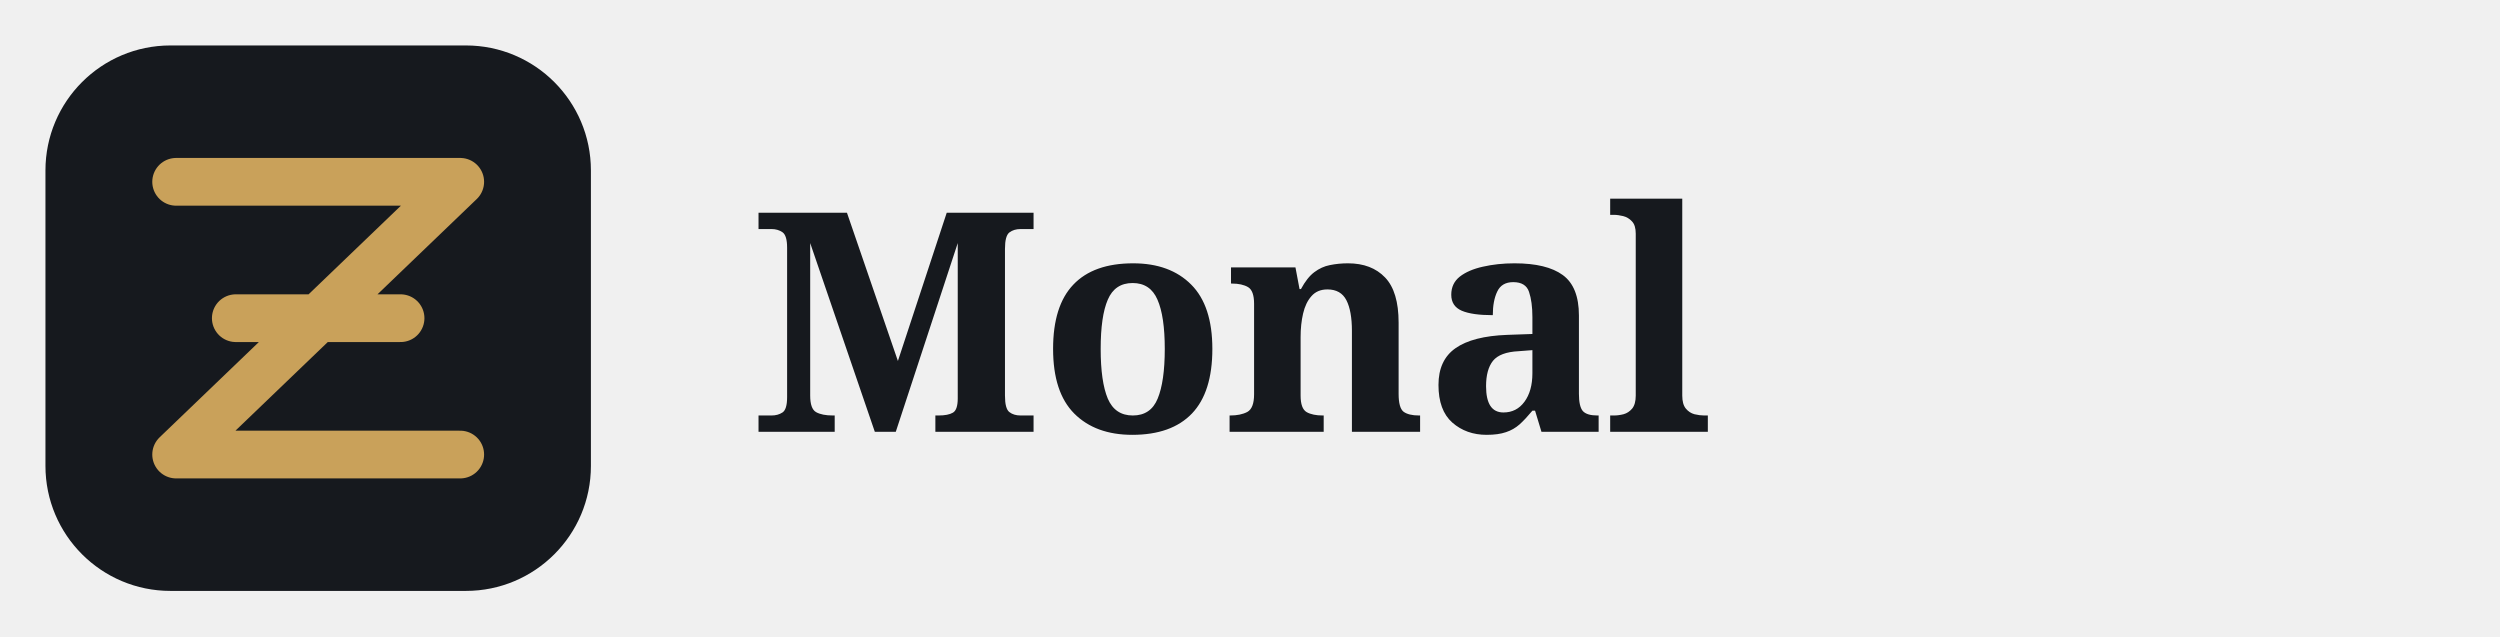
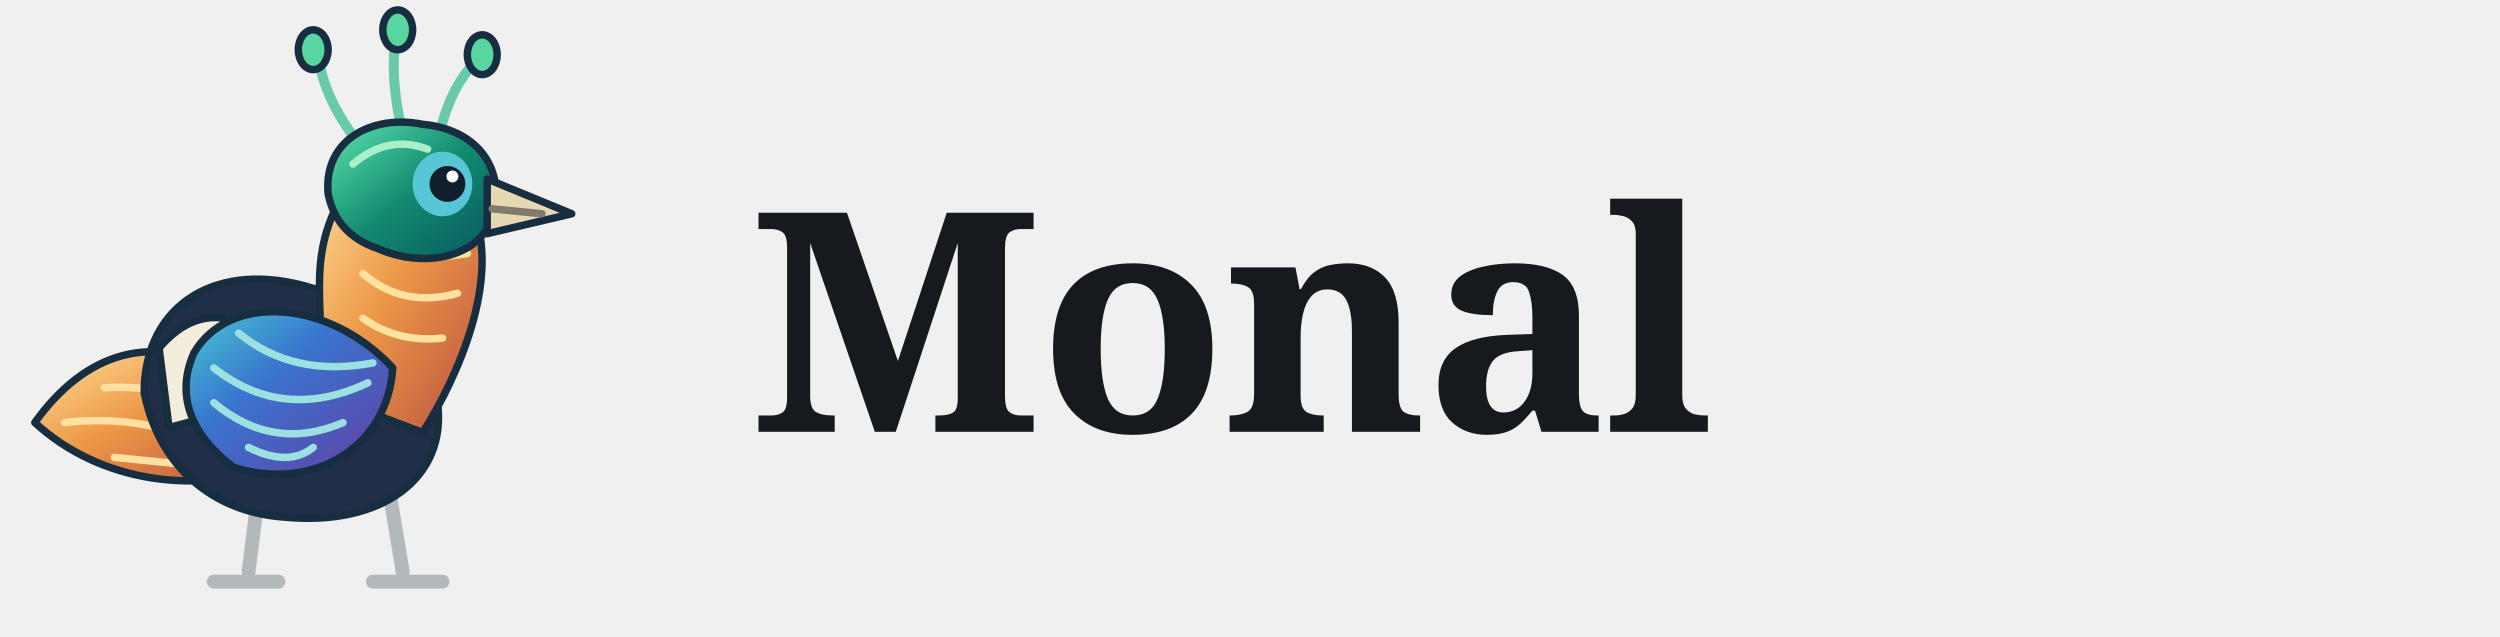
<svg xmlns="http://www.w3.org/2000/svg" viewBox="0 0 220 56" role="img" aria-label="Monal">
-   <rect x="4" y="4" width="48" height="48" rx="11" fill="#16191E" />
-   <path d="M15.5 16h25l-25 24h25M20.75 28h14.5" fill="none" stroke="#C9A15A" stroke-width="4.2" stroke-linecap="round" stroke-linejoin="round" />
-   <text x="66" y="38" font-family="'New York', 'Iowan Old Style', Charter, Georgia, serif" font-size="27" font-weight="600" letter-spacing="-0.3" fill="#16191E">Monal</text>
+   <svg x="0" y="0" width="56" height="56" viewBox="0 0 128 128">
+     <defs>
+       <linearGradient id="monal-jade" x2="1" y2="1">
+         <stop stop-color="#5ee4b0" />
+         <stop offset=".5" stop-color="#138b70" />
+         <stop offset="1" stop-color="#07565f" />
+       </linearGradient>
+       <linearGradient id="monal-copper" x2="1" y2="1">
+         <stop stop-color="#ffe09a" />
+         <stop offset=".45" stop-color="#ed9847" />
+         <stop offset="1" stop-color="#b64f40" />
+       </linearGradient>
+       <linearGradient id="monal-wing" x2="1" y2="1">
+         <stop stop-color="#47cad1" />
+         <stop offset=".4" stop-color="#3974ce" />
+         <stop offset="1" stop-color="#643da1" />
+       </linearGradient>
+     </defs>
+     <g stroke="#172d40" stroke-width="1.5" stroke-linecap="round" stroke-linejoin="round">
+       <path d="M47 76C31 66 17 71 7 85C20 97 40 100 57 93Z" fill="url(#monal-copper)" />
+       <path d="M13 85Q30 83 45 91M21 78Q36 77 50 86M23 92L43 94" fill="none" stroke="#ffe0a2" />
+       <path d="M52 99L50 115M78 97L81 115M43 117L56 117M75 117L89 117" fill="none" stroke="#b3b9bb" stroke-width="2.8" />
+       <path d="M29 79C29 61 44 52 63 58C74 60 85 69 88 81C90 96 77 106 57 104C43 103 32 94 29 79Z" fill="#202f47" />
+       <path d="M32 70Q38 63 45 64L45 83L34 86Z" fill="#f3eddb" />
+       <path d="M64 79C66 62 61 53 69 39C75 29 89 31 95 42C101 56 92 76 85 87Z" fill="url(#monal-copper)" />
+       <path d="M76 48Q82 53 94 51M73 55Q81 62 92 59M73 64Q80 69 89 68" fill="none" stroke="#ffe1a0" />
+       <path d="M39 71C46 59 66 60 79 74C78 90 63 99 47 94C39 88 35 80 39 71Z" fill="url(#monal-wing)" />
+       <path d="M43 74Q57 85 74 77M43 81Q55 91 69 85M48 67Q59 76 75 73M50 90Q58 94 63 90" fill="none" stroke="#9de0e2" />
+       <path d="M73 30Q65 20 64 11M81 27Q78 14 80 6M88 29Q90 18 96 12" fill="none" stroke="#69caaa" stroke-width="2" />
+       <ellipse cx="63" cy="10" rx="3" ry="4" fill="#58d6a2" />
+       <ellipse cx="80" cy="6" rx="3" ry="4" fill="#58d6a2" />
+       <ellipse cx="97" cy="11" rx="3" ry="4" fill="#58d6a2" />
+       <path d="M66 39C65 28 75 23 85 25C96 26 102 34 99 44C96 52 85 54 76 50C70 48 67 44 66 39Z" fill="url(#monal-jade)" />
+       <path d="M98 36L115 43L98 47Z" fill="#e7d8b4" />
+       <path d="M99 42L109 43" fill="none" stroke="#807a6d" />
+       <path d="M71 33Q78 27 86 30" fill="none" stroke="#a9efca" />
+       <ellipse cx="89" cy="37" rx="6" ry="6.5" fill="#58c7d5" stroke="none" />
+       <circle cx="90" cy="37" r="3.6" fill="#111f2c" stroke="none" />
+       <circle cx="91" cy="35.5" r="1.2" fill="#fff" stroke="none" />
+     </g>
+   </svg>
+   <text x="66" y="38" font-family="Georgia, serif" font-size="27" font-weight="600" letter-spacing="-.3" fill="#16191e">Monal</text>
</svg>
